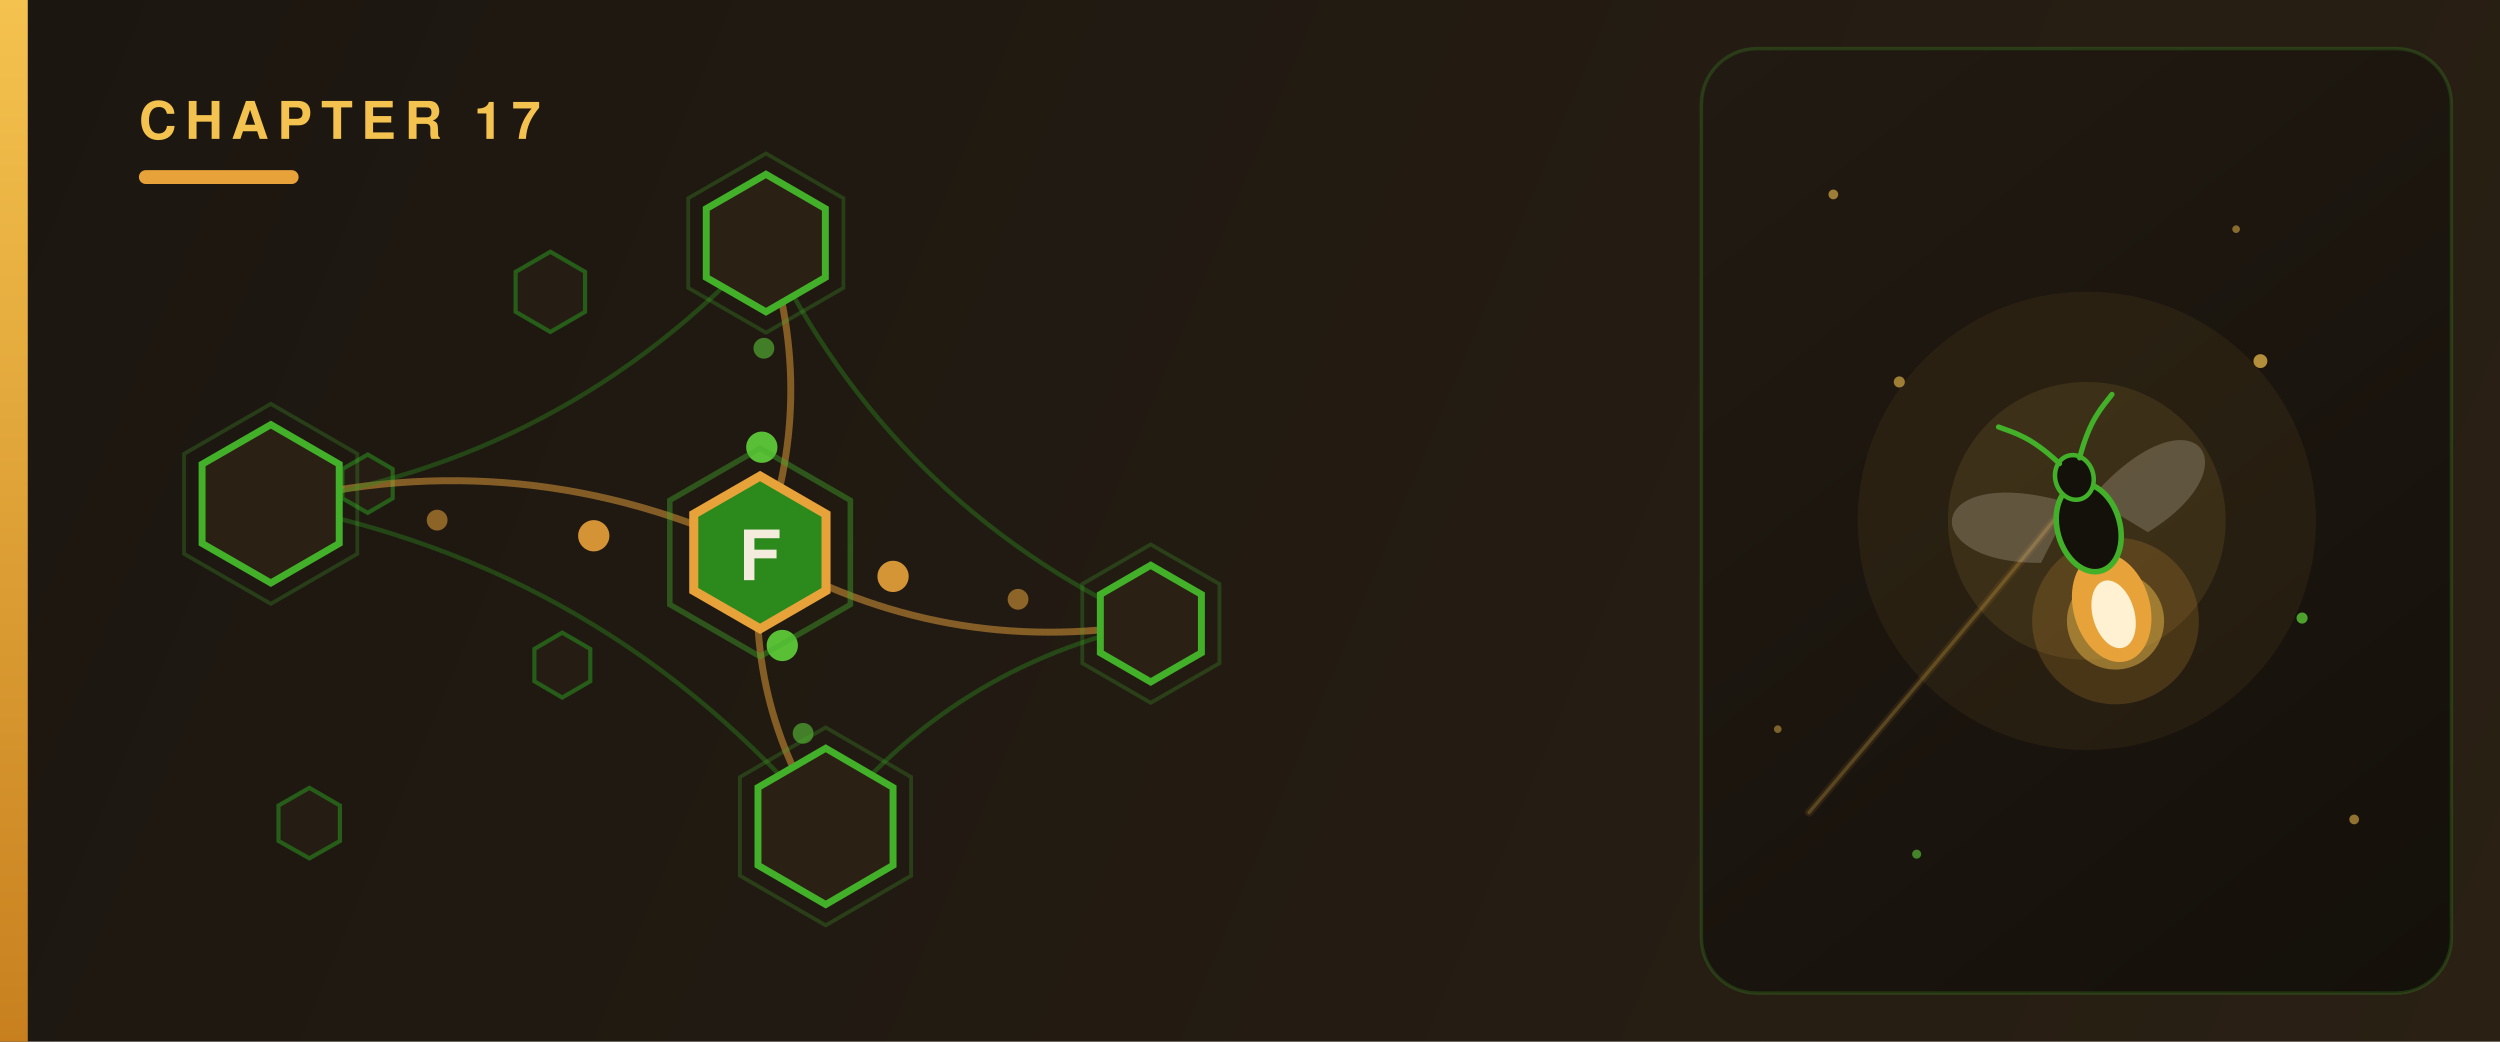
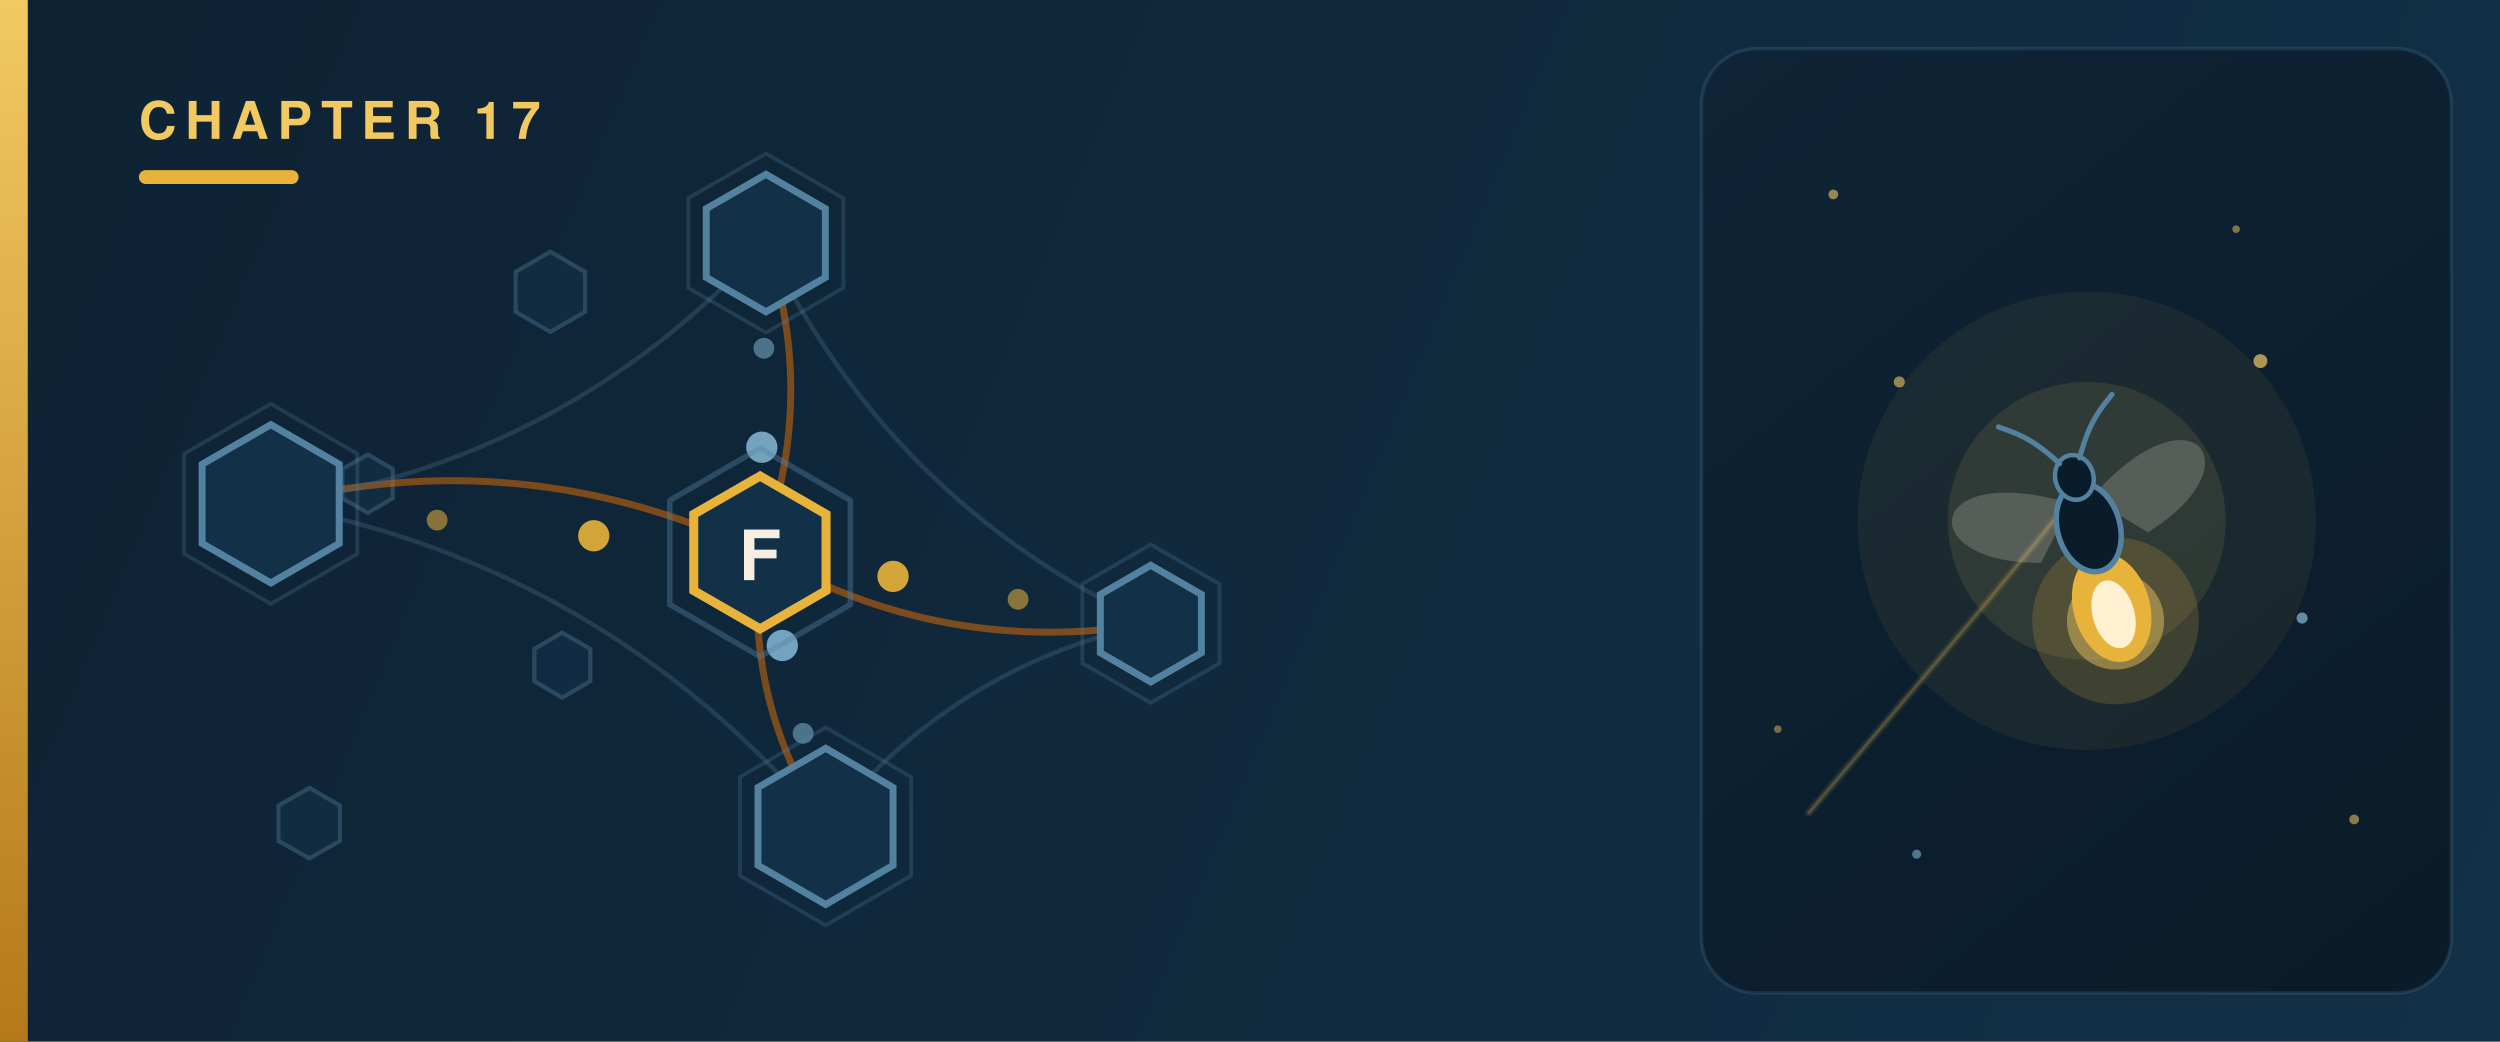
<svg xmlns="http://www.w3.org/2000/svg" viewBox="0 0 720 300" role="img" aria-label="Firefly for Java by Example — opener for chapter 17" font-family="Avenir Next,Avenir,Helvetica Neue,Helvetica,Arial,sans-serif">
  <defs>
    <linearGradient id="fld" x1="0" y1="0" x2="720" y2="300" gradientUnits="userSpaceOnUse">
-       <stop offset="0" stop-color="#1B1610" />
-       <stop offset="1" stop-color="#2A2014" />
+       <stop offset="0" stop-color="#0E2233" />
+       <stop offset="1" stop-color="#123047" />
    </linearGradient>
    <linearGradient id="pnl" x1="490" y1="14" x2="706" y2="286" gradientUnits="userSpaceOnUse">
-       <stop offset="0" stop-color="#211A12" />
-       <stop offset="1" stop-color="#14100A" />
+       <stop offset="0" stop-color="#0F2436" />
+       <stop offset="1" stop-color="#0A1B29" />
    </linearGradient>
    <linearGradient id="grh" x1="0" y1="0" x2="0" y2="300" gradientUnits="userSpaceOnUse">
-       <stop offset="0" stop-color="#f4c24e" />
-       <stop offset="1" stop-color="#c8801f" />
+       <stop offset="0" stop-color="#F2C961" />
+       <stop offset="1" stop-color="#B5791A" />
    </linearGradient>
  </defs>
  <rect width="720" height="300" fill="url(#fld)" />
  <rect x="0" y="0" width="8" height="300" fill="url(#grh)" />
  <rect x="490" y="14" width="216" height="272" rx="16" fill="url(#pnl)" />
-   <rect x="490" y="14" width="216" height="272" rx="16" fill="none" stroke="#43b02a" stroke-width="1" opacity="0.22" />
-   <g fill="#f4c24e">
+   <rect x="490" y="14" width="216" height="272" rx="16" fill="none" stroke="#5382A1" stroke-width="1" opacity="0.22" />
+   <g fill="#F2C961">
    <circle cx="528" cy="56" r="1.4" opacity="0.6" />
    <circle cx="678" cy="236" r="1.4" opacity="0.55" />
    <circle cx="644" cy="66" r="1.1" opacity="0.5" />
    <circle cx="512" cy="210" r="1.1" opacity="0.45" />
  </g>
-   <circle cx="552" cy="246" r="1.3" fill="#5fd13a" opacity="0.6" />
-   <text x="40" y="40" fill="#f4c24e" font-size="15" font-weight="800" letter-spacing="2.5">CHAPTER 17</text>
-   <rect x="40" y="49" width="46" height="4" rx="2" fill="#e8a23a" />
-   <polygon points="170.0,196.2 161.9,200.9 153.9,196.2 153.9,186.9 161.9,182.2 170.0,186.9" fill="#2A2014" stroke="#2c8a1c" stroke-width="1.2" opacity="0.6" />
-   <polygon points="97.9,242.2 89.1,247.2 80.2,242.2 80.2,232.0 89.1,226.9 97.9,232.0" fill="#2A2014" stroke="#2c8a1c" stroke-width="1.2" opacity="0.6" />
-   <polygon points="168.5,89.8 158.5,95.6 148.5,89.8 148.5,78.3 158.5,72.5 168.5,78.3" fill="#2A2014" stroke="#2c8a1c" stroke-width="1.2" opacity="0.6" />
-   <polygon points="113.1,143.5 105.9,147.7 98.6,143.5 98.6,135.1 105.9,130.9 113.1,135.1" fill="#2A2014" stroke="#2c8a1c" stroke-width="1.2" opacity="0.6" />
-   <g fill="none" stroke="#e8a23a" stroke-width="2" opacity="0.50">
+   <circle cx="552" cy="246" r="1.3" fill="#7FB0CE" opacity="0.6" />
+   <text x="40" y="40" fill="#F2C961" font-size="15" font-weight="800" letter-spacing="2.5">CHAPTER 17</text>
+   <rect x="40" y="49" width="46" height="4" rx="2" fill="#E8B33A" />
+   <polygon points="170.0,196.2 161.9,200.9 153.9,196.2 153.9,186.9 161.9,182.2 170.0,186.9" fill="#123047" stroke="#3E6178" stroke-width="1.2" opacity="0.6" />
+   <polygon points="97.9,242.2 89.1,247.2 80.2,242.2 80.2,232.0 89.1,226.9 97.9,232.0" fill="#123047" stroke="#3E6178" stroke-width="1.2" opacity="0.6" />
+   <polygon points="168.5,89.8 158.5,95.6 148.5,89.8 148.5,78.3 158.5,72.5 168.5,78.3" fill="#123047" stroke="#3E6178" stroke-width="1.2" opacity="0.6" />
+   <polygon points="113.1,143.5 105.9,147.7 98.6,143.5 98.6,135.1 105.9,130.9 113.1,135.1" fill="#123047" stroke="#3E6178" stroke-width="1.2" opacity="0.6" />
+   <g fill="none" stroke="#E76F00" stroke-width="2" opacity="0.50">
    <path d="M218.9,159.1 Q271.5,189.6 331.4,179.6" />
    <path d="M218.9,159.1 Q214.1,201.9 237.8,238.0" />
    <path d="M218.9,159.1 Q150.9,126.7 78.0,145.1" />
    <path d="M218.9,159.1 Q235.7,114.8 220.6,70.0" />
  </g>
-   <g fill="none" stroke="#2c8a1c" stroke-width="1.3" opacity="0.4">
+   <g fill="none" stroke="#3E6178" stroke-width="1.3" opacity="0.4">
    <path d="M331.4,179.6 Q274.1,191.9 237.8,238.0" />
    <path d="M237.8,238.0 Q174.6,162.8 78.0,145.1" />
    <path d="M78.0,145.1 Q162.8,133.2 220.6,70.0" />
    <path d="M220.6,70.0 Q256.3,144.8 331.4,179.6" />
  </g>
-   <circle cx="257.2" cy="166.0" r="4.5" fill="#e8a23a" opacity="0.9" />
-   <circle cx="293.2" cy="172.6" r="3.0" fill="#e8a23a" opacity="0.55" />
-   <circle cx="225.3" cy="185.9" r="4.5" fill="#5fd13a" opacity="0.9" />
-   <circle cx="231.3" cy="211.2" r="3.0" fill="#5fd13a" opacity="0.55" />
-   <circle cx="171.0" cy="154.3" r="4.5" fill="#e8a23a" opacity="0.9" />
-   <circle cx="125.9" cy="149.8" r="3.0" fill="#e8a23a" opacity="0.55" />
-   <circle cx="219.4" cy="128.8" r="4.5" fill="#5fd13a" opacity="0.9" />
-   <circle cx="220.0" cy="100.3" r="3.0" fill="#5fd13a" opacity="0.55" />
-   <polygon points="351.2,191.0 331.4,202.4 311.7,191.0 311.7,168.2 331.4,156.8 351.2,168.2" fill="none" stroke="#43b02a" stroke-width="1.1" opacity="0.25" />
-   <polygon points="346.0,188.0 331.4,196.4 316.9,188.0 316.9,171.2 331.4,162.8 346.0,171.2" fill="#2A2014" stroke="#43b02a" stroke-width="2.0" />
-   <polygon points="262.4,252.2 237.8,266.5 213.1,252.2 213.1,223.8 237.8,209.5 262.4,223.8" fill="none" stroke="#43b02a" stroke-width="1.1" opacity="0.25" />
-   <polygon points="257.2,249.2 237.8,260.5 218.3,249.2 218.3,226.8 237.8,215.5 257.2,226.8" fill="#2A2014" stroke="#43b02a" stroke-width="2.0" />
-   <polygon points="102.9,159.5 78.0,173.9 53.0,159.5 53.0,130.7 78.0,116.3 102.9,130.7" fill="none" stroke="#43b02a" stroke-width="1.1" opacity="0.25" />
-   <polygon points="97.7,156.5 78.0,167.9 58.2,156.5 58.2,133.7 78.0,122.3 97.7,133.7" fill="#2A2014" stroke="#43b02a" stroke-width="2.0" />
-   <polygon points="242.9,82.9 220.6,95.8 198.2,82.9 198.2,57.1 220.6,44.2 242.9,57.1" fill="none" stroke="#43b02a" stroke-width="1.1" opacity="0.25" />
-   <polygon points="237.7,79.9 220.6,89.8 203.4,79.9 203.4,60.1 220.6,50.2 237.7,60.1" fill="#2A2014" stroke="#43b02a" stroke-width="2.0" />
-   <polygon points="244.9,174.1 218.9,189.1 192.9,174.1 192.9,144.1 218.9,129.1 244.9,144.1" fill="none" stroke="#43b02a" stroke-width="1.6" opacity="0.4" />
-   <polygon points="237.9,170.1 218.9,181.1 199.8,170.1 199.8,148.1 218.9,137.1 237.9,148.1" fill="#2c8a1c" stroke="#e8a23a" stroke-width="2.6" />
-   <text x="218.9" y="160.1" text-anchor="middle" dominant-baseline="middle" fill="#f3ecdd" font-size="20" font-weight="800" letter-spacing="-1">F</text>
+   <circle cx="257.2" cy="166.0" r="4.5" fill="#E8B33A" opacity="0.9" />
+   <circle cx="293.2" cy="172.6" r="3.0" fill="#E8B33A" opacity="0.55" />
+   <circle cx="225.3" cy="185.9" r="4.5" fill="#7FB0CE" opacity="0.9" />
+   <circle cx="231.3" cy="211.2" r="3.0" fill="#7FB0CE" opacity="0.55" />
+   <circle cx="171.0" cy="154.3" r="4.5" fill="#E8B33A" opacity="0.9" />
+   <circle cx="125.9" cy="149.8" r="3.0" fill="#E8B33A" opacity="0.55" />
+   <circle cx="219.4" cy="128.8" r="4.5" fill="#7FB0CE" opacity="0.9" />
+   <circle cx="220.0" cy="100.3" r="3.0" fill="#7FB0CE" opacity="0.55" />
+   <polygon points="351.2,191.0 331.4,202.4 311.7,191.0 311.7,168.2 331.4,156.8 351.2,168.2" fill="none" stroke="#5382A1" stroke-width="1.1" opacity="0.25" />
+   <polygon points="346.0,188.0 331.4,196.4 316.9,188.0 316.9,171.2 331.4,162.8 346.0,171.2" fill="#123047" stroke="#5382A1" stroke-width="2.0" />
+   <polygon points="262.4,252.2 237.8,266.5 213.1,252.2 213.1,223.8 237.8,209.5 262.4,223.8" fill="none" stroke="#5382A1" stroke-width="1.1" opacity="0.25" />
+   <polygon points="257.2,249.2 237.8,260.5 218.3,249.2 218.3,226.8 237.8,215.5 257.2,226.8" fill="#123047" stroke="#5382A1" stroke-width="2.0" />
+   <polygon points="102.9,159.5 78.0,173.9 53.0,159.5 53.0,130.7 78.0,116.3 102.9,130.7" fill="none" stroke="#5382A1" stroke-width="1.1" opacity="0.25" />
+   <polygon points="97.7,156.5 78.0,167.9 58.2,156.5 58.2,133.7 78.0,122.3 97.7,133.7" fill="#123047" stroke="#5382A1" stroke-width="2.0" />
+   <polygon points="242.9,82.9 220.6,95.8 198.2,82.9 198.2,57.1 220.6,44.2 242.9,57.1" fill="none" stroke="#5382A1" stroke-width="1.1" opacity="0.25" />
+   <polygon points="237.7,79.9 220.6,89.8 203.4,79.9 203.4,60.1 220.6,50.2 237.7,60.1" fill="#123047" stroke="#5382A1" stroke-width="2.0" />
+   <polygon points="244.9,174.1 218.9,189.1 192.9,174.1 192.9,144.1 218.9,129.1 244.9,144.1" fill="none" stroke="#5382A1" stroke-width="1.6" opacity="0.4" />
+   <polygon points="237.9,170.1 218.9,181.1 199.8,170.1 199.8,148.1 218.9,137.1 237.9,148.1" fill="#123047" stroke="#E8B33A" stroke-width="2.6" />
+   <text x="218.9" y="160.1" text-anchor="middle" dominant-baseline="middle" fill="#F5EFE2" font-size="20" font-weight="800" letter-spacing="-1">F</text>
  <g transform="translate(601,150)">
-     <circle r="66" fill="#e8a23a" opacity="0.07" />
-     <circle r="40" fill="#f4c24e" opacity="0.10" />
-     <path d="M-80,84 C-46,44 -24,18 -8,-2" fill="none" stroke="#e8a23a" stroke-width="2.4" opacity="0.10" stroke-linecap="round" />
-     <path d="M-80,84 C-46,44 -24,18 -8,-2" fill="none" stroke="#f4c24e" stroke-width="1" opacity="0.22" stroke-linecap="round" />
+     <circle r="66" fill="#E8B33A" opacity="0.07" />
+     <circle r="40" fill="#F2C961" opacity="0.10" />
+     <path d="M-80,84 C-46,44 -24,18 -8,-2" fill="none" stroke="#E8B33A" stroke-width="2.4" opacity="0.10" stroke-linecap="round" />
+     <path d="M-80,84 C-46,44 -24,18 -8,-2" fill="none" stroke="#F2C961" stroke-width="1" opacity="0.22" stroke-linecap="round" />
    <g transform="rotate(-16)">
-       <circle cx="0" cy="30" r="24" fill="#e8a23a" opacity="0.18" />
-       <circle cx="0" cy="30" r="14" fill="#f4c24e" opacity="0.45" />
-       <path d="M-3,-6 C-40,-30 -52,-2 -16,8 Z" fill="#f3ecdd" opacity="0.20" />
-       <path d="M3,-6 C40,-30 52,-2 16,8 Z" fill="#f3ecdd" opacity="0.20" />
-       <ellipse cx="0" cy="26" rx="11" ry="16" fill="#e8a23a" />
+       <circle cx="0" cy="30" r="24" fill="#E8B33A" opacity="0.18" />
+       <circle cx="0" cy="30" r="14" fill="#F2C961" opacity="0.45" />
+       <path d="M-3,-6 C-40,-30 -52,-2 -16,8 Z" fill="#F5EFE2" opacity="0.20" />
+       <path d="M3,-6 C40,-30 52,-2 16,8 Z" fill="#F5EFE2" opacity="0.20" />
+       <ellipse cx="0" cy="26" rx="11" ry="16" fill="#E8B33A" />
      <ellipse cx="0" cy="28" rx="6" ry="10" fill="#fff1d2" />
-       <ellipse cx="0" cy="2" rx="9" ry="13" fill="#14100A" stroke="#43b02a" stroke-width="1.6" />
-       <ellipse cx="0" cy="-13" rx="5.5" ry="6.5" fill="#14100A" stroke="#43b02a" stroke-width="1.3" />
-       <path d="M-3,-18 C-9,-28 -13,-30 -17,-33" fill="none" stroke="#43b02a" stroke-width="1.5" stroke-linecap="round" />
-       <path d="M3,-18 C9,-28 13,-30 17,-33" fill="none" stroke="#43b02a" stroke-width="1.5" stroke-linecap="round" />
+       <ellipse cx="0" cy="2" rx="9" ry="13" fill="#0A1B29" stroke="#5382A1" stroke-width="1.6" />
+       <ellipse cx="0" cy="-13" rx="5.5" ry="6.5" fill="#0A1B29" stroke="#5382A1" stroke-width="1.3" />
+       <path d="M-3,-18 C-9,-28 -13,-30 -17,-33" fill="none" stroke="#5382A1" stroke-width="1.5" stroke-linecap="round" />
+       <path d="M3,-18 C9,-28 13,-30 17,-33" fill="none" stroke="#5382A1" stroke-width="1.5" stroke-linecap="round" />
    </g>
-     <circle cx="50" cy="-46" r="2" fill="#f4c24e" opacity="0.7" />
-     <circle cx="62" cy="28" r="1.6" fill="#5fd13a" opacity="0.75" />
-     <circle cx="-54" cy="-40" r="1.6" fill="#f4c24e" opacity="0.6" />
+     <circle cx="50" cy="-46" r="2" fill="#F2C961" opacity="0.7" />
+     <circle cx="62" cy="28" r="1.6" fill="#7FB0CE" opacity="0.75" />
+     <circle cx="-54" cy="-40" r="1.6" fill="#F2C961" opacity="0.6" />
  </g>
</svg>
